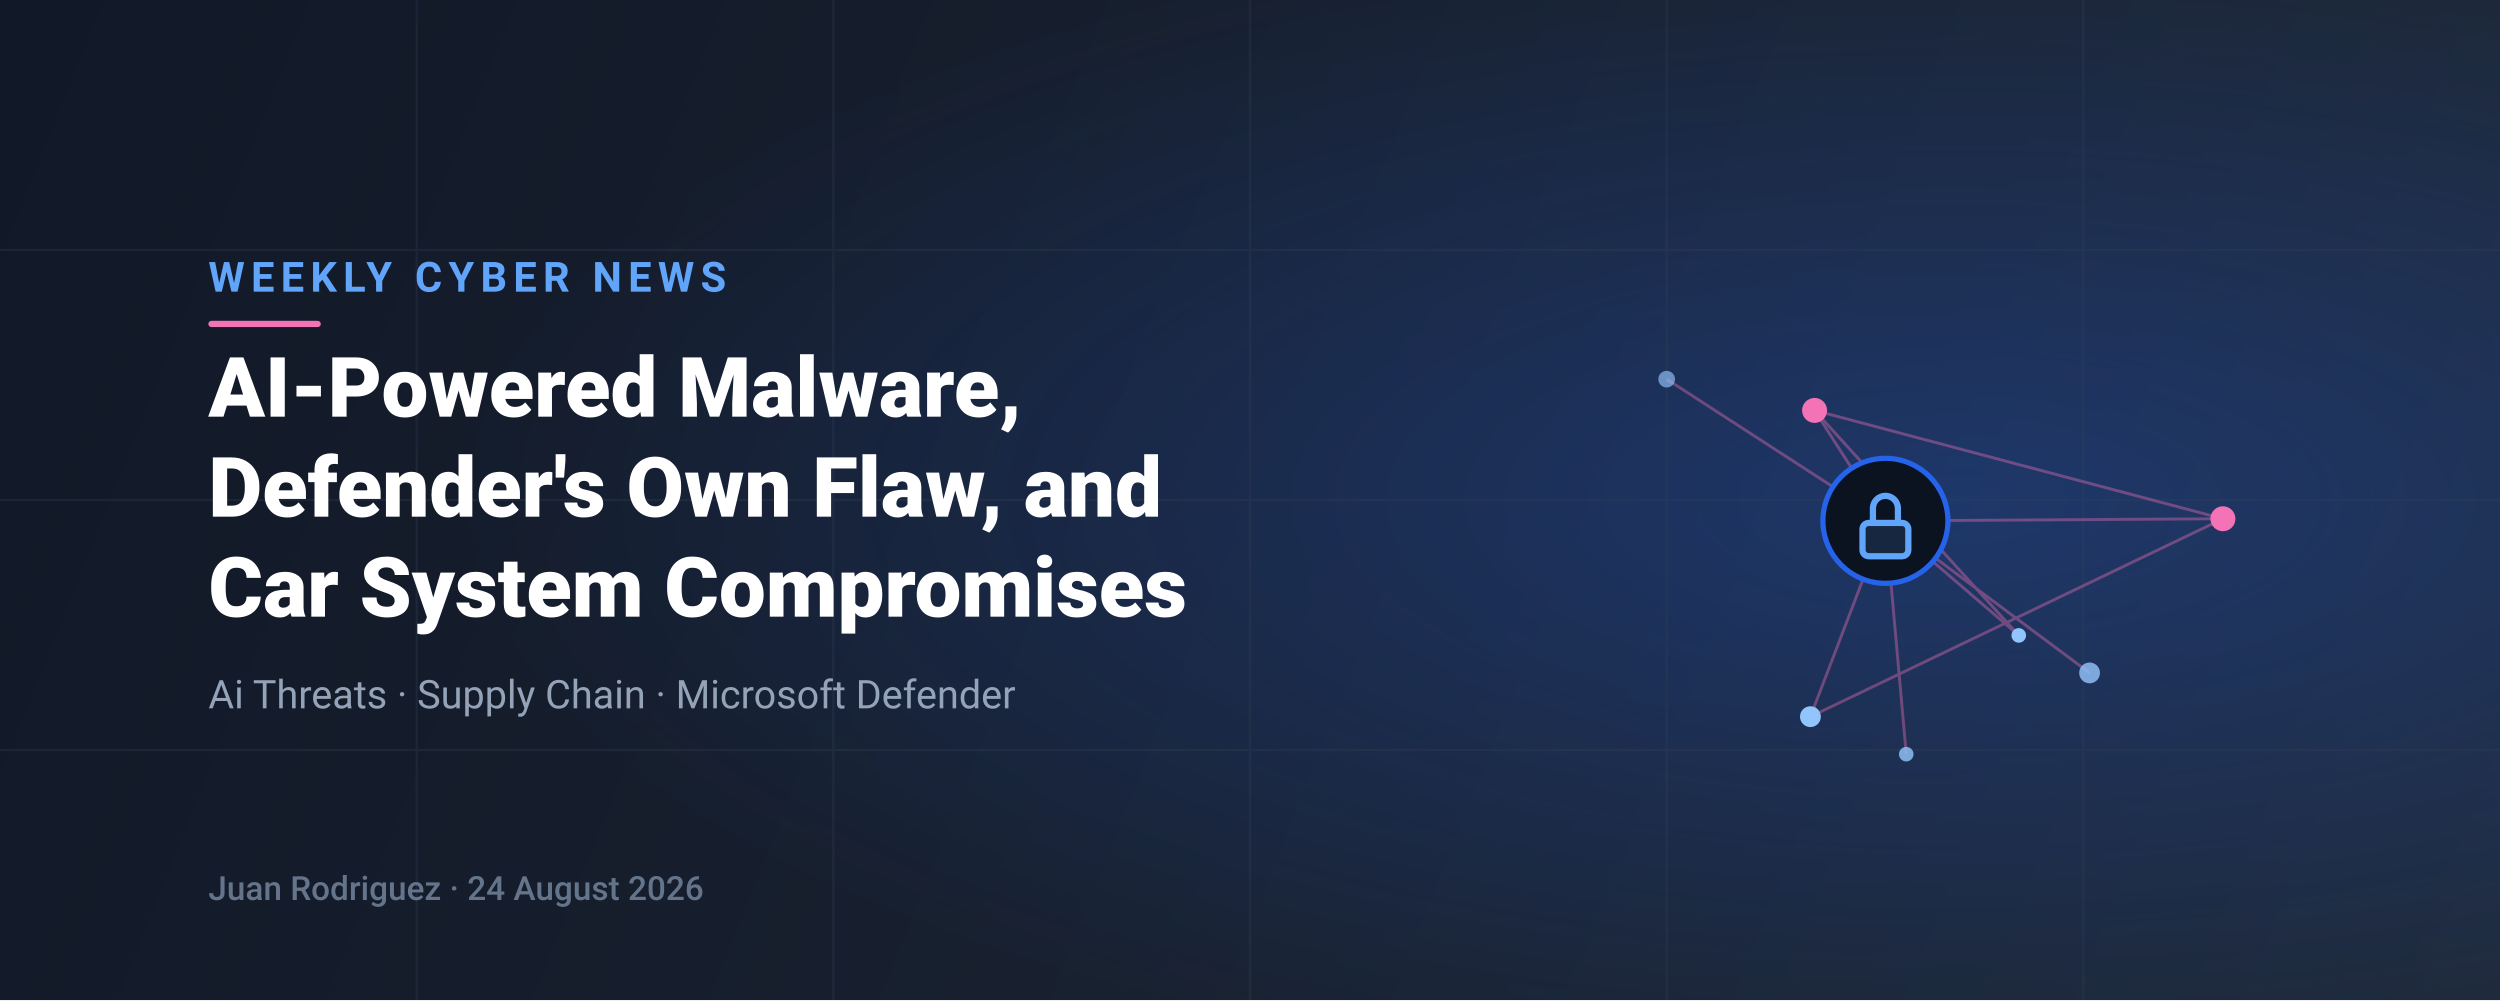
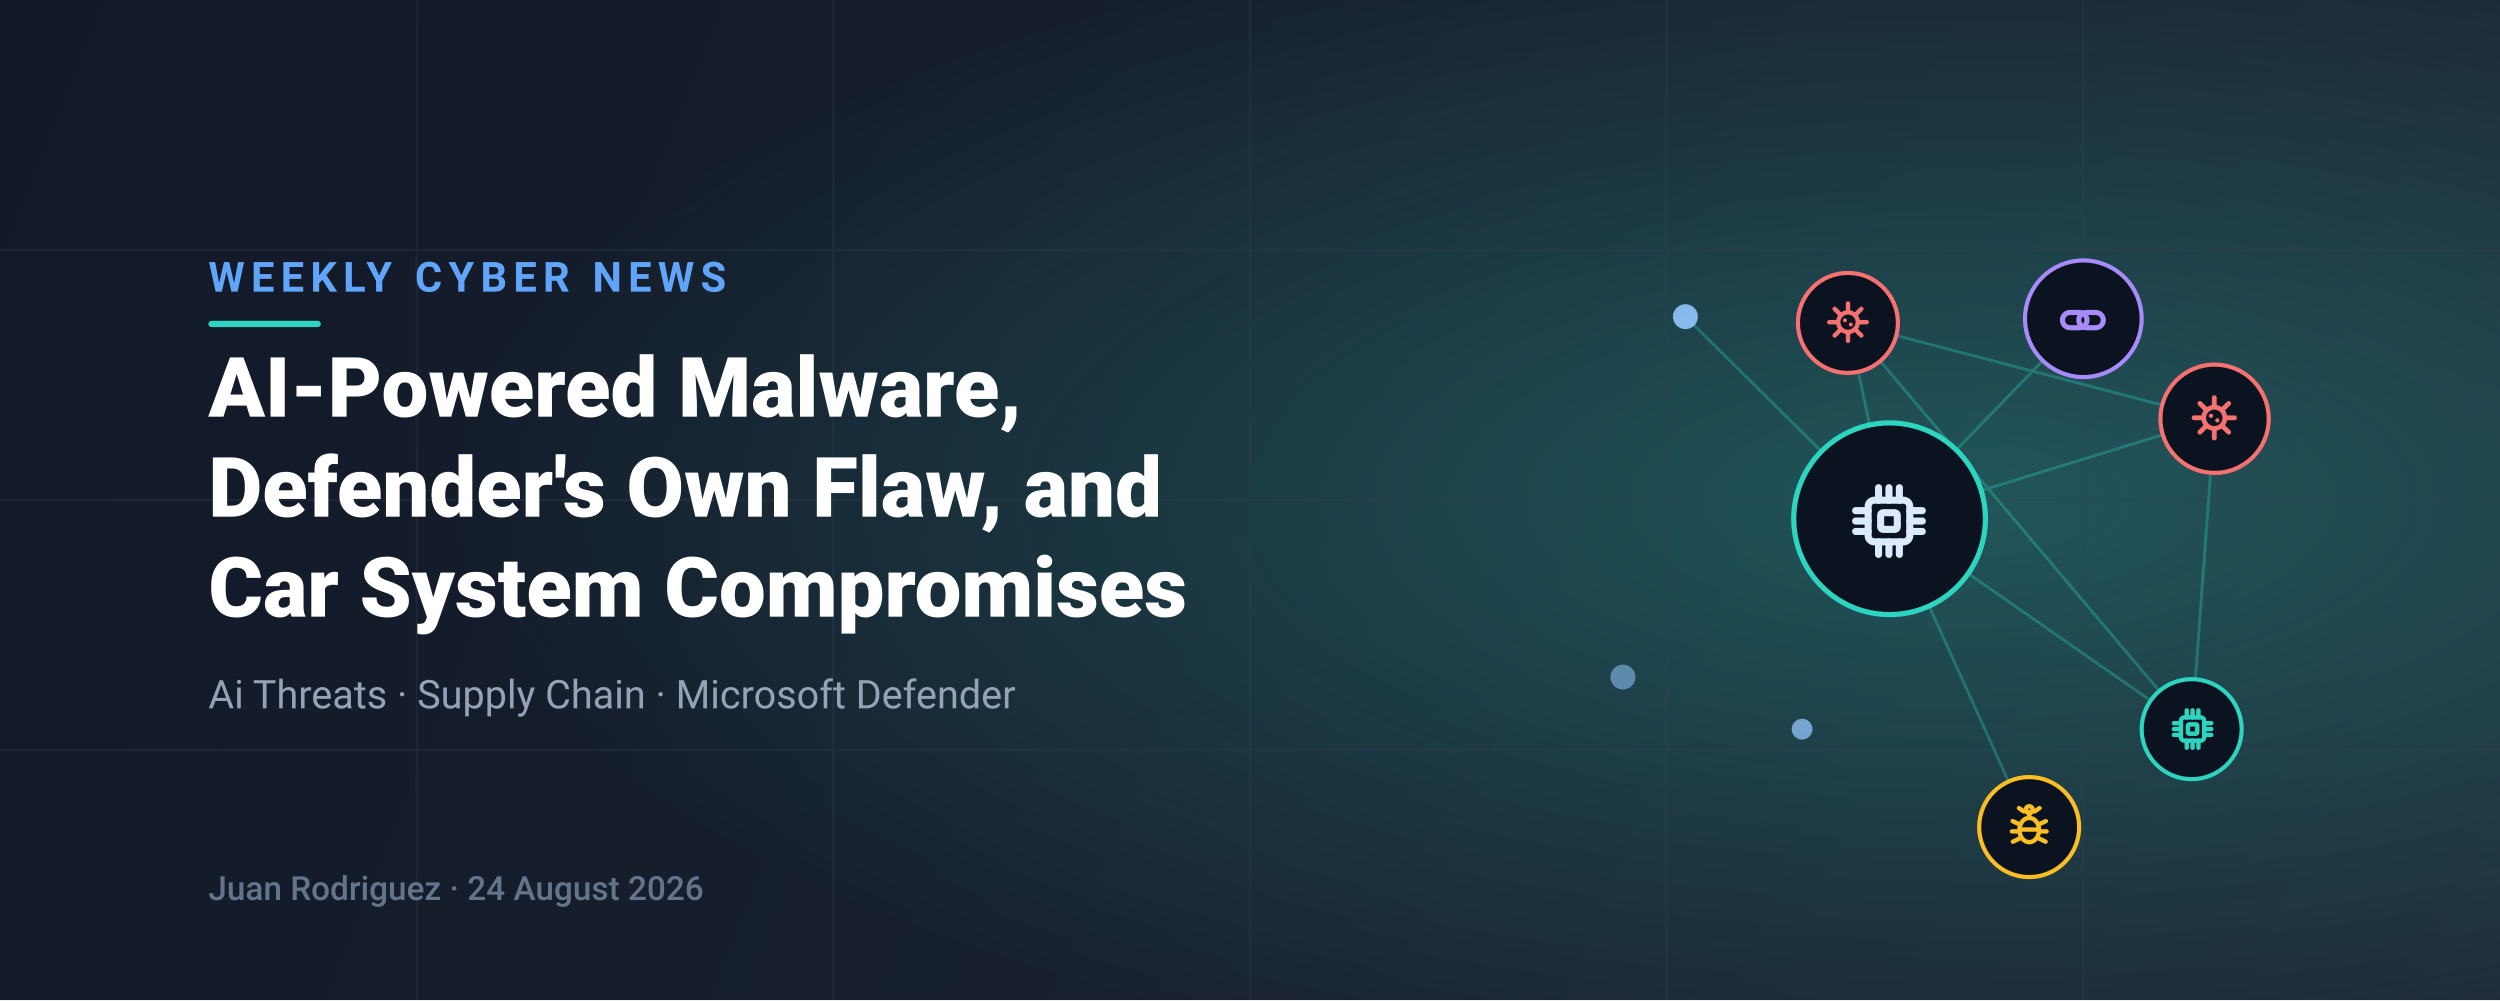
<svg xmlns="http://www.w3.org/2000/svg" viewBox="0 0 1200 480" fill="none" role="img" aria-label="AI-Powered Malware, Defender's Own Flaw, and Car System Compromises">
  <defs>
    <linearGradient id="bg" x1="0" y1="0" x2="1200" y2="480" gradientUnits="userSpaceOnUse">
      <stop offset="0" stop-color="#111827" />
      <stop offset="1" stop-color="#1f2937" />
    </linearGradient>
    <radialGradient id="glow" cx="0.78" cy="0.5" r="0.6">
-       <stop offset="0" stop-color="#2563eb" stop-opacity="0.30" />
-       <stop offset="1" stop-color="#2563eb" stop-opacity="0" />
+       <stop offset="0" stop-color="#2dd4bf" stop-opacity="0.28" />
+       <stop offset="1" stop-color="#2dd4bf" stop-opacity="0" />
    </radialGradient>
  </defs>
  <rect width="1200" height="480" fill="url(#bg)" />
  <rect width="1200" height="480" fill="url(#glow)" />
  <g stroke="#334155" stroke-width="1" opacity="0.30">
    <path d="M0 120 H1200 M0 240 H1200 M0 360 H1200" />
    <path d="M200 0 V480 M400 0 V480 M600 0 V480 M800 0 V480 M1000 0 V480" />
  </g>
-   <g stroke="#f472b6" stroke-width="1.4" opacity="0.38" fill="none">
-     <path d="M905 250 L869 344" />
-     <path d="M905 250 L1067 249" />
-     <path d="M905 250 L969 305" />
-     <path d="M905 250 L800 182" />
-     <path d="M905 250 L1003 323" />
-     <path d="M905 250 L915 362" />
-     <path d="M905 250 L871 197" />
-     <path d="M1067 249 L871 197" />
-     <path d="M1067 249 L869 344" />
-     <path d="M871 197 L969 305" />
+   <g stroke="#2dd4bf" stroke-width="1.4" opacity="0.32" fill="none">
+     <path d="M907 249 L1000 153" />
+     <path d="M907 249 L887 155" />
+     <path d="M907 249 L974 397" />
+     <path d="M907 249 L1052 350" />
+     <path d="M907 249 L1063 201" />
+     <path d="M887 155 L1063 201" />
+     <path d="M1052 350 L887 155" />
+     <path d="M1052 350 L1063 201" />
+     <path d="M907 249 L809 152" />
  </g>
-   <g>
-     <circle cx="905" cy="250" r="30" fill="#0b1220" stroke="#2563eb" stroke-width="2.5" />
-     <g transform="translate(905 252)" stroke="#60a5fa" stroke-width="3" fill="none" stroke-linecap="round">
-       <rect x="-11" y="-1" width="22" height="16" rx="3" fill="#60a5fa" fill-opacity="0.15" />
-       <path d="M-6 -1 V-8 a6 6 0 0 1 12 0 V-1" />
-     </g>
-     <circle cx="869" cy="344" r="5" fill="#93c5fd" opacity="1.0" />
-     <circle cx="1067" cy="249" r="6" fill="#f472b6" />
-     <circle cx="969" cy="305" r="3.5" fill="#93c5fd" opacity="1.0" />
-     <circle cx="800" cy="182" r="4" fill="#93c5fd" opacity="0.65" />
-     <circle cx="1003" cy="323" r="5" fill="#93c5fd" opacity="0.8" />
-     <circle cx="915" cy="362" r="3.5" fill="#93c5fd" opacity="0.8" />
-     <circle cx="871" cy="197" r="6" fill="#f472b6" />
+   <circle cx="865" cy="350" r="5" fill="#93c5fd" opacity="0.75" />
+   <circle cx="809" cy="152" r="6" fill="#93c5fd" opacity="0.9" />
+   <circle cx="779" cy="325" r="6" fill="#93c5fd" opacity="0.55" />
+   <circle cx="1000" cy="153" r="28" fill="#0b1220" stroke="#a78bfa" stroke-width="2" />
+   <g transform="translate(984.1 137.7) scale(1.307)" fill="none" stroke="#a78bfa" stroke-width="1.90" stroke-linecap="round" stroke-linejoin="round">
+     <rect x="4.5" y="9.4" width="9" height="5.6" rx="2.8" />
+     <rect x="10.5" y="9.4" width="9" height="5.6" rx="2.8" />
+   </g>
+   <circle cx="887" cy="155" r="24" fill="#0b1220" stroke="#f87171" stroke-width="2" />
+   <g transform="translate(873.6 141.2) scale(1.120)" fill="none" stroke="#f87171" stroke-width="1.90" stroke-linecap="round" stroke-linejoin="round">
+     <circle cx="12" cy="12" r="4.2" />
+     <path d="M12 4 V7.2 M12 16.8 V20 M4 12 H7.2 M16.8 12 H20 M6.3 6.3 L8.6 8.6 M15.4 15.4 L17.7 17.7 M17.7 6.3 L15.4 8.6 M8.6 15.4 L6.3 17.7" />
+     <circle cx="10.7" cy="11.2" r="0.85" fill="#f87171" stroke="none" />
+     <circle cx="13.2" cy="13" r="0.85" fill="#f87171" stroke="none" />
+   </g>
+   <circle cx="974" cy="397" r="24" fill="#0b1220" stroke="#fbbf24" stroke-width="2" />
+   <g transform="translate(960.6 383.4) scale(1.120)" fill="none" stroke="#fbbf24" stroke-width="1.90" stroke-linecap="round" stroke-linejoin="round">
+     <ellipse cx="12" cy="13.4" rx="4.2" ry="5.2" />
+     <path d="M12 8.2 V5.6" />
+     <circle cx="12" cy="4.7" r="1.5" />
+     <path d="M9.6 5.4 L7.6 4 M14.4 5.4 L16.4 4" />
+     <path d="M7.9 11 L4.9 9.6 M7.6 14 L4.6 14 M7.9 17 L5 18.4" />
+     <path d="M16.1 11 L19.1 9.6 M16.4 14 L19.4 14 M16.1 17 L19 18.4" />
+     <path d="M8 13.2 H16" />
+   </g>
+   <circle cx="1052" cy="350" r="24" fill="#0b1220" stroke="#2dd4bf" stroke-width="2" />
+   <g transform="translate(1039.0 336.5) scale(1.120)" fill="none" stroke="#2dd4bf" stroke-width="1.90" stroke-linecap="round" stroke-linejoin="round">
+     <rect x="7" y="7" width="10" height="10" rx="1.5" />
+     <rect x="10" y="10" width="4" height="4" rx="0.6" />
+     <path d="M9.5 7 V4 M12 7 V4 M14.5 7 V4 M9.5 17 V20 M12 17 V20 M14.5 17 V20 M7 9.5 H4 M7 12 H4 M7 14.5 H4 M17 9.5 H20 M17 12 H20 M17 14.5 H20" />
+   </g>
+   <circle cx="1063" cy="201" r="26" fill="#0b1220" stroke="#f87171" stroke-width="2" />
+   <g transform="translate(1048.3 186.0) scale(1.213)" fill="none" stroke="#f87171" stroke-width="1.90" stroke-linecap="round" stroke-linejoin="round">
+     <circle cx="12" cy="12" r="4.2" />
+     <path d="M12 4 V7.2 M12 16.8 V20 M4 12 H7.2 M16.8 12 H20 M6.3 6.3 L8.6 8.6 M15.4 15.4 L17.7 17.7 M17.7 6.3 L15.4 8.6 M8.6 15.4 L6.3 17.7" />
+     <circle cx="10.7" cy="11.2" r="0.85" fill="#f87171" stroke="none" />
+     <circle cx="13.2" cy="13" r="0.85" fill="#f87171" stroke="none" />
+   </g>
+   <circle cx="907" cy="249" r="46" fill="#0b1220" stroke="#2dd4bf" stroke-width="2.5" />
+   <g transform="translate(882.7 226.1) scale(2.000)" fill="none" stroke="#dbeafe" stroke-width="1.70" stroke-linecap="round" stroke-linejoin="round">
+     <rect x="7" y="7" width="10" height="10" rx="1.5" />
+     <rect x="10" y="10" width="4" height="4" rx="0.6" />
+     <path d="M9.5 7 V4 M12 7 V4 M14.5 7 V4 M9.5 17 V20 M12 17 V20 M14.5 17 V20 M7 9.5 H4 M7 12 H4 M7 14.5 H4 M17 9.5 H20 M17 12 H20 M17 14.5 H20" />
  </g>
  <g font-family="ui-sans-serif, system-ui, -apple-system, Segoe UI, Roboto, sans-serif">
    <text x="100" y="140" fill="#60a5fa" font-size="20" font-weight="600" letter-spacing="3">WEEKLY CYBER NEWS</text>
-     <rect x="100" y="154" width="54" height="3" rx="1.5" fill="#f472b6" />
+     <rect x="100" y="154" width="54" height="3" rx="1.5" fill="#2dd4bf" />
    <text x="100" y="200" fill="#ffffff" font-size="40" font-weight="800">
      <tspan x="100" dy="0">AI-Powered Malware,</tspan>
      <tspan x="100" dy="48">Defender's Own Flaw, and</tspan>
      <tspan x="100" dy="48">Car System Compromises</tspan>
    </text>
    <text x="100" y="340" fill="#94a3b8" font-size="19" font-weight="400">Ai Threats · Supply Chain · Microsoft Defender</text>
    <text x="100" y="432" fill="#64748b" font-size="16" font-weight="500">Juan Rodriguez · 24 August 2026</text>
  </g>
</svg>
